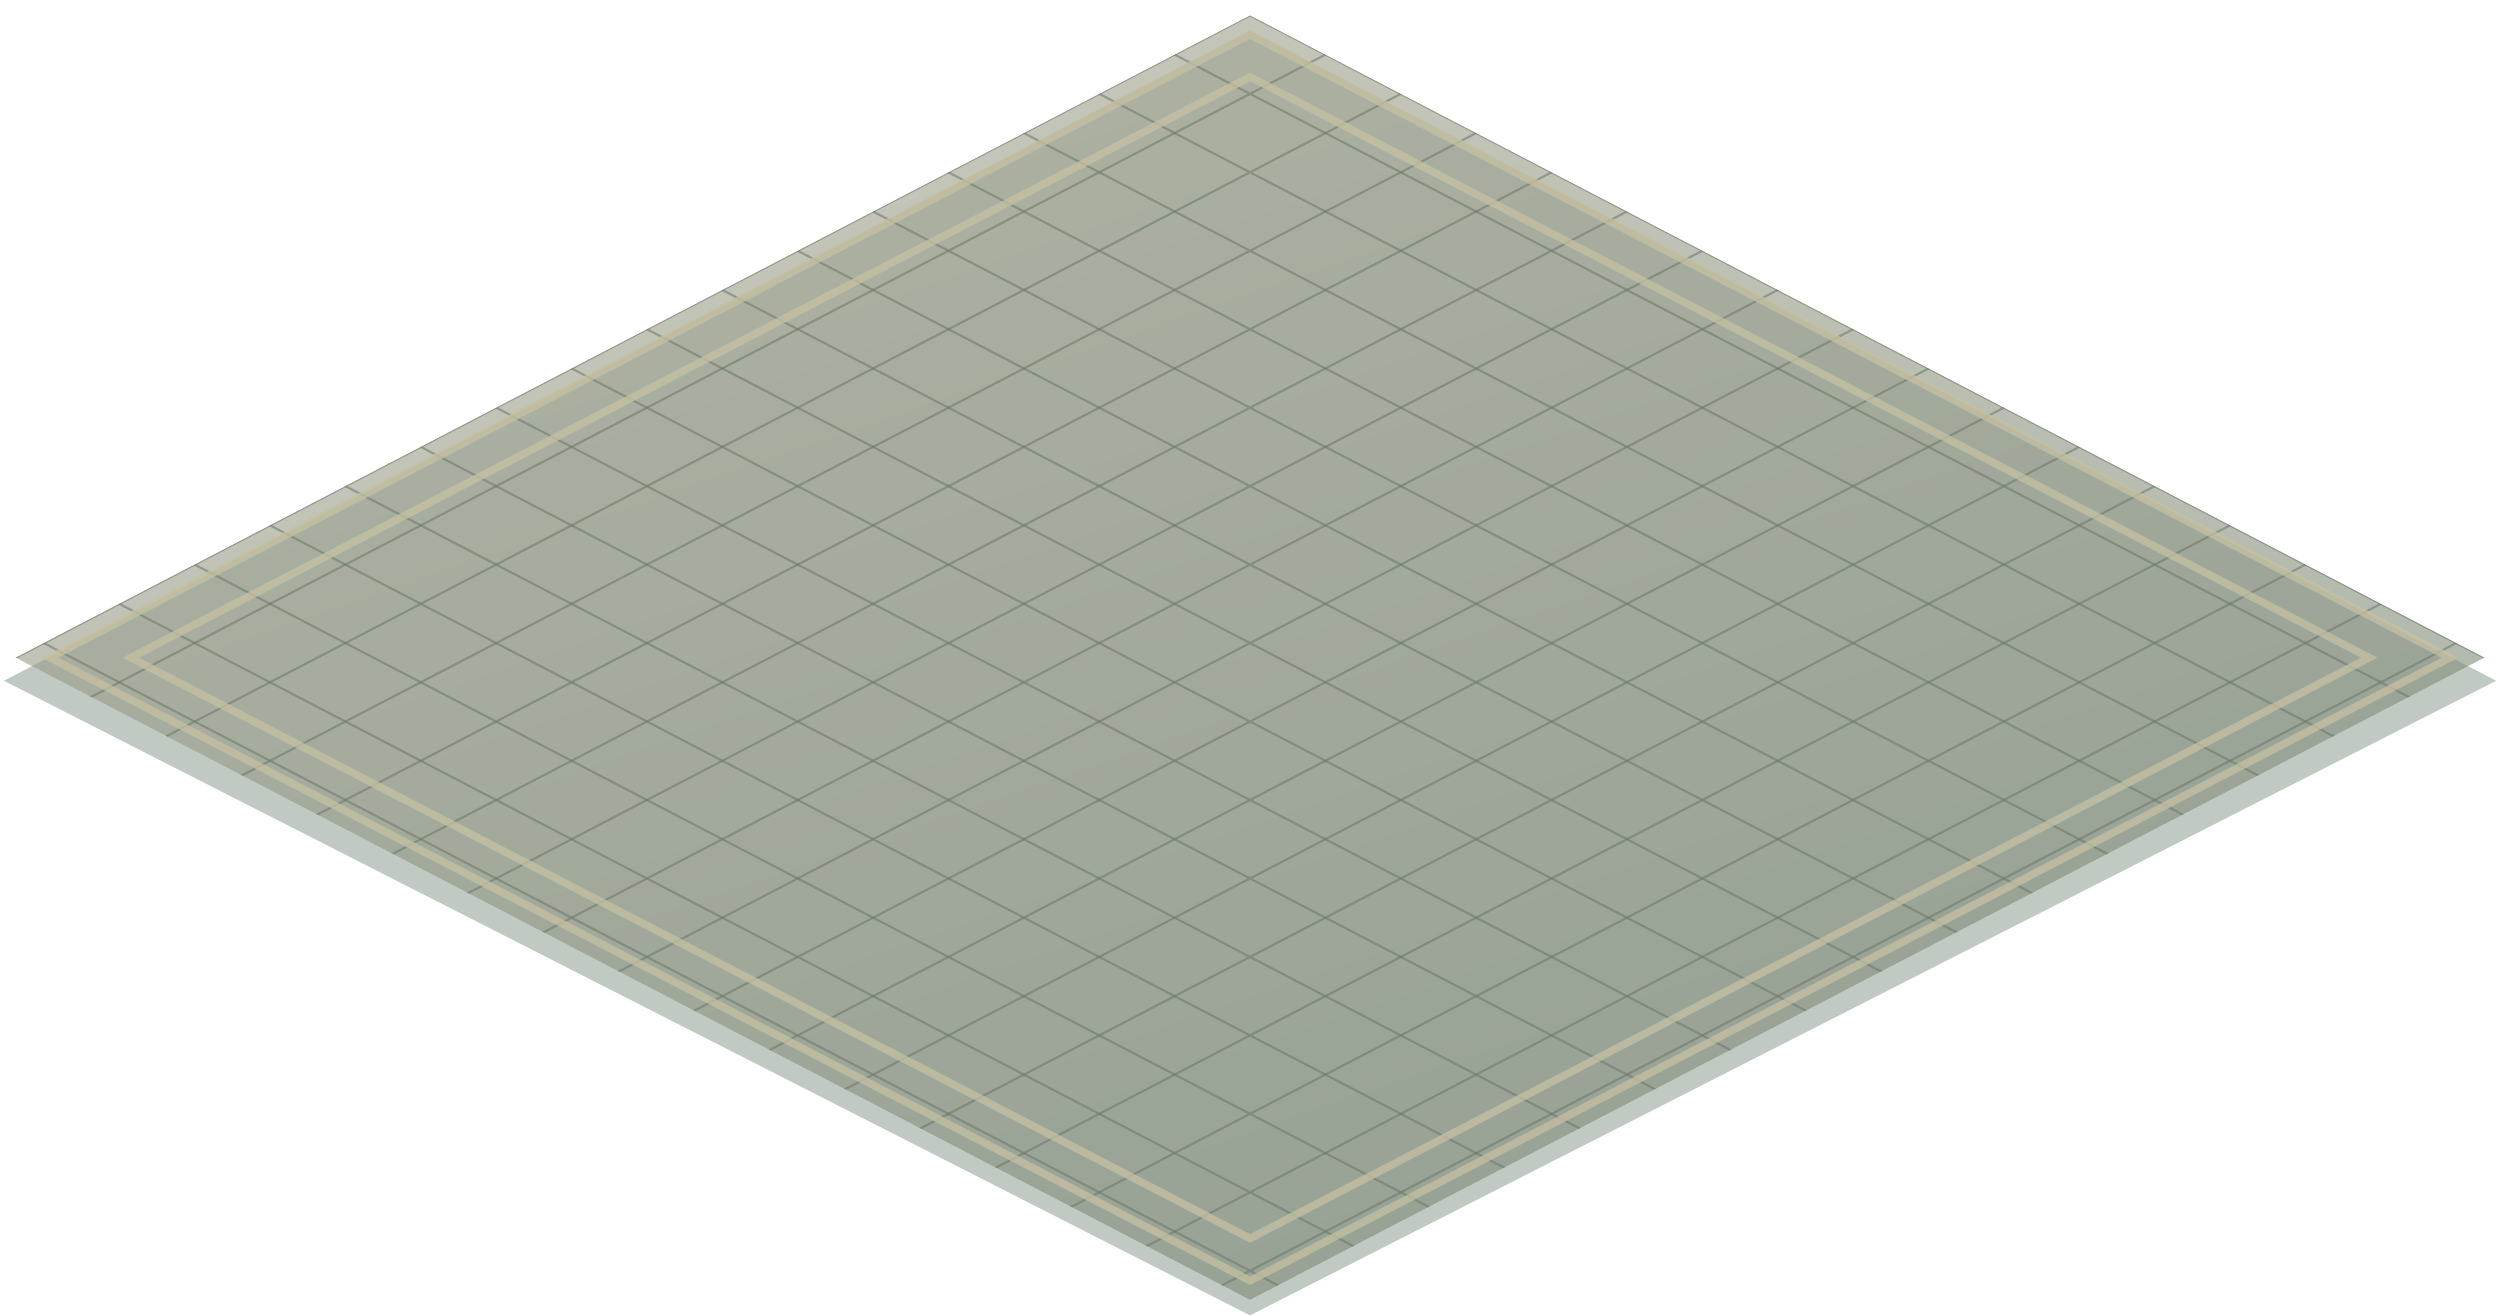
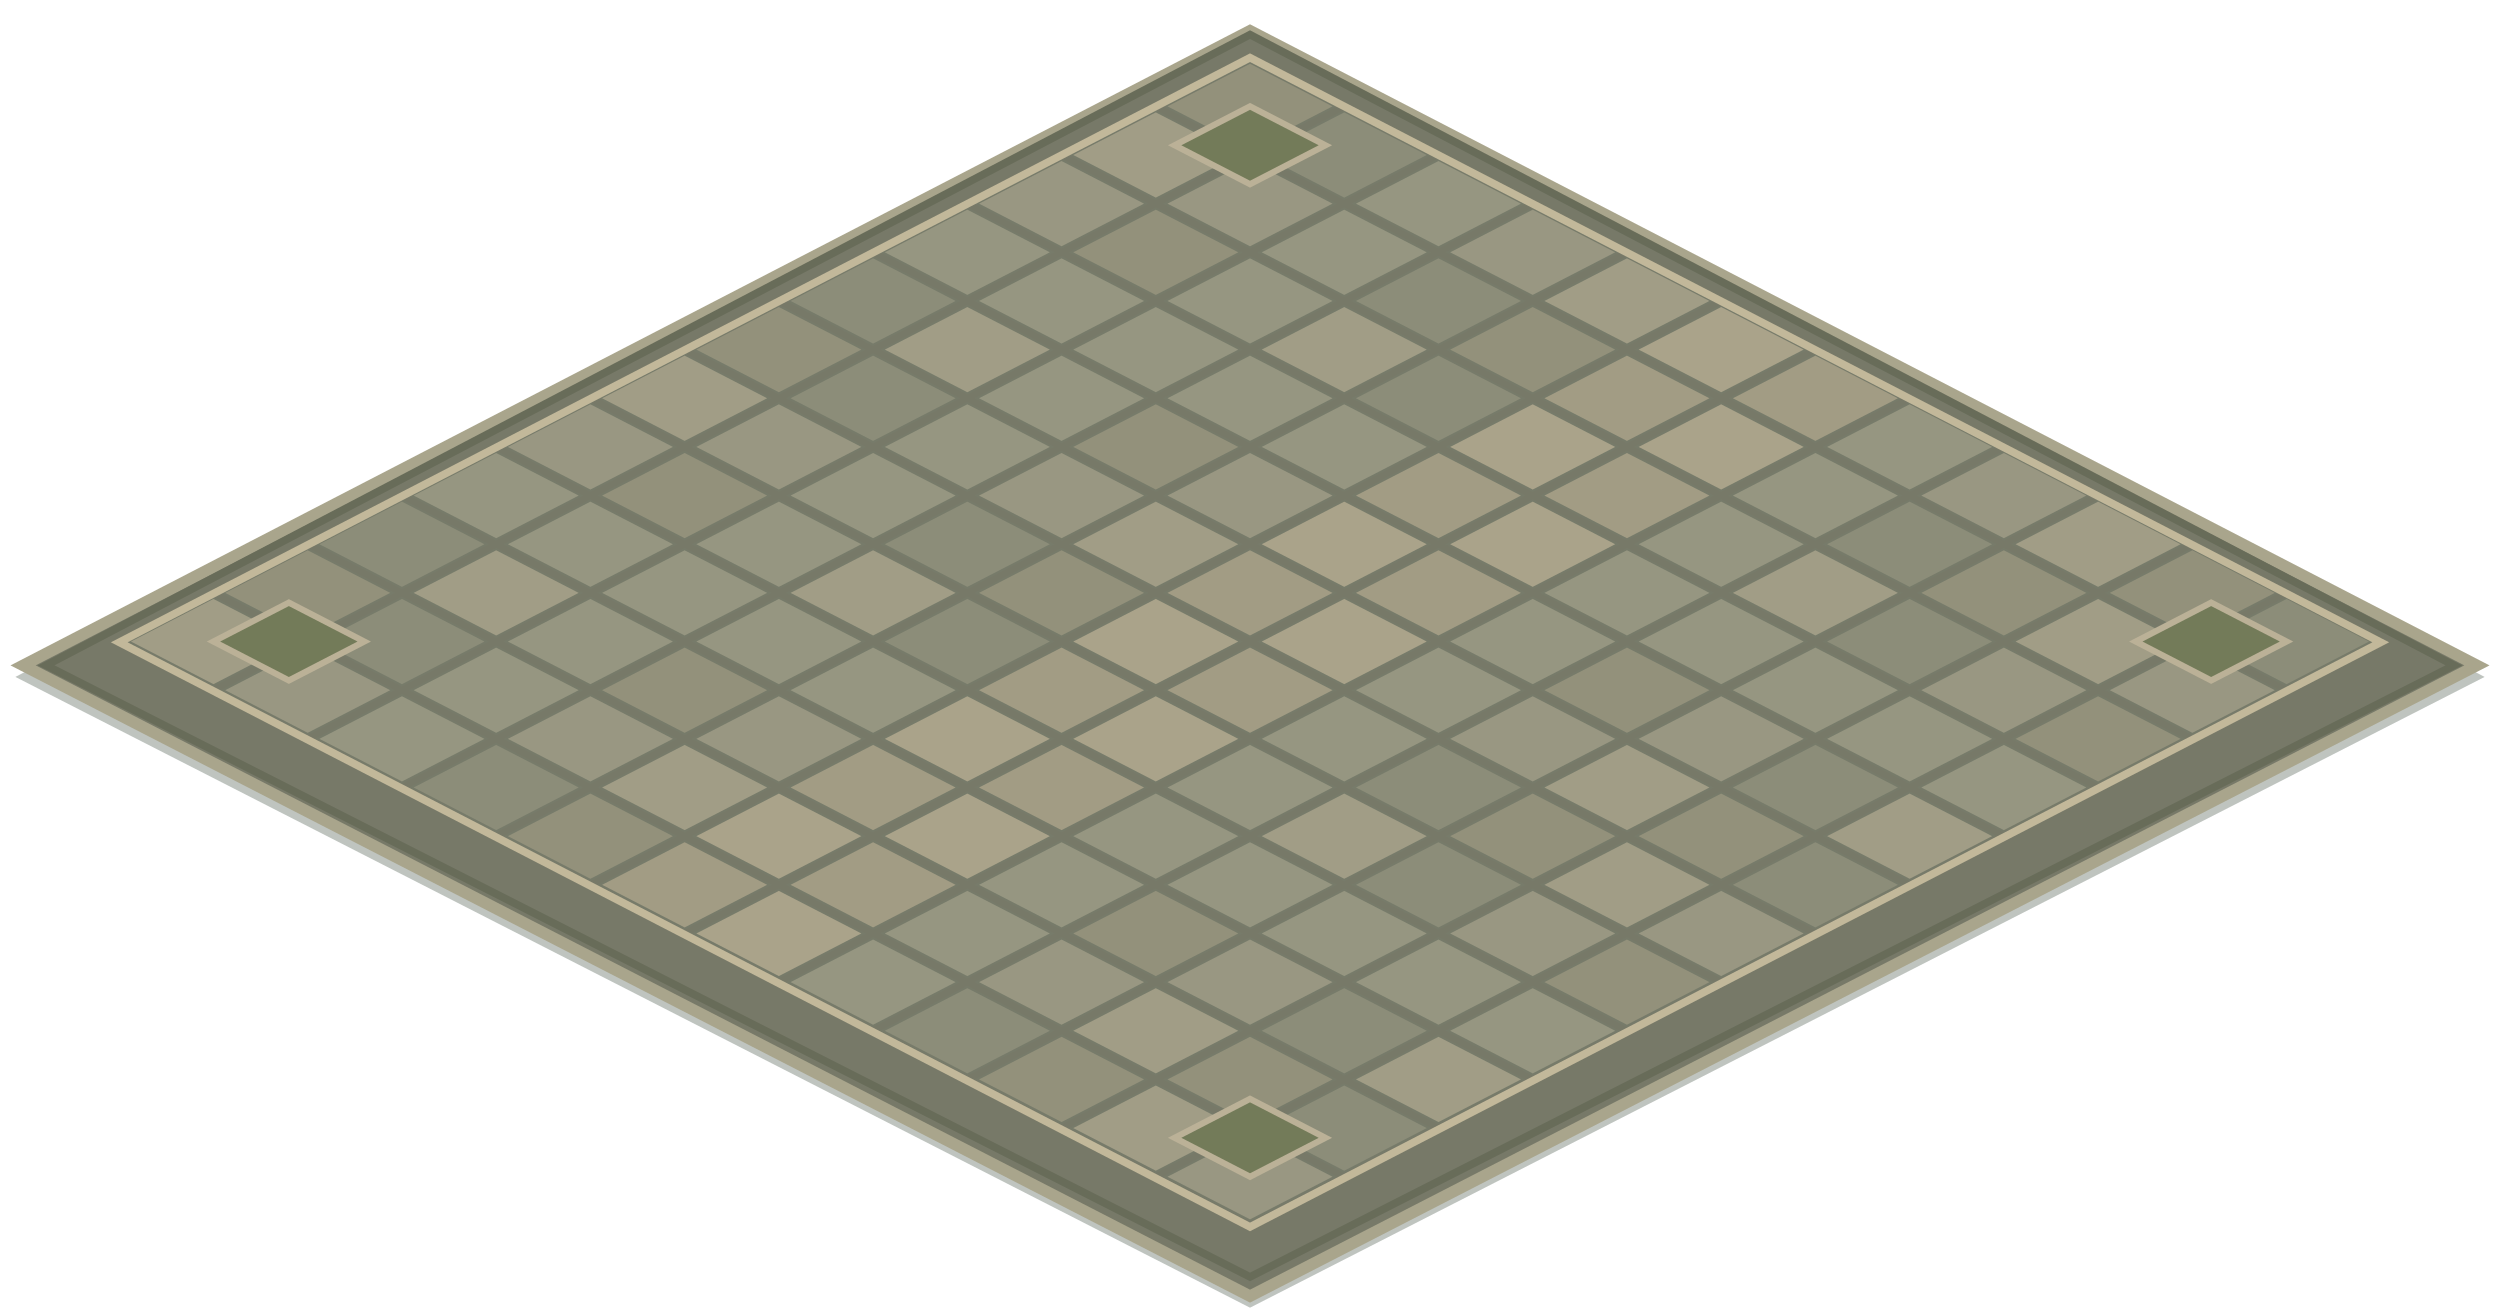
<svg xmlns="http://www.w3.org/2000/svg" width="650" height="342" viewBox="0 0 650 342">
-   <defs>
-     <clipPath id="d">
-       <path d="M325 4 646 171 325 338 4 171Z" />
-     </clipPath>
-     <linearGradient id="ground" x2=".65" y2="1">
-       <stop stop-color="#aaa993" />
-       <stop offset="1" stop-color="#7c8977" />
-     </linearGradient>
-   </defs>
-   <path d="M325 8 649 177 325 342 1 177Z" fill="#304a35" opacity=".3" />
-   <g clip-path="url(#d)">
-     <path d="M325 4 646 171 325 338 4 171Z" fill="url(#ground)" opacity=".62" />
-     <g transform="matrix(.98 .51 -.98 .51 325 4)">
-       <path d="M0 0V330M0 0H330" stroke="#697767" stroke-width=".65" opacity=".55" />
-       <path d="M20 0V330M0 20H330" stroke="#697767" stroke-width=".65" opacity=".55" />
-       <path d="M40 0V330M0 40H330" stroke="#697767" stroke-width=".65" opacity=".55" />
-       <path d="M60 0V330M0 60H330" stroke="#697767" stroke-width=".65" opacity=".55" />
-       <path d="M80 0V330M0 80H330" stroke="#697767" stroke-width=".65" opacity=".55" />
-       <path d="M100 0V330M0 100H330" stroke="#697767" stroke-width=".65" opacity=".55" />
-       <path d="M120 0V330M0 120H330" stroke="#697767" stroke-width=".65" opacity=".55" />
-       <path d="M140 0V330M0 140H330" stroke="#697767" stroke-width=".65" opacity=".55" />
-       <path d="M160 0V330M0 160H330" stroke="#697767" stroke-width=".65" opacity=".55" />
-       <path d="M180 0V330M0 180H330" stroke="#697767" stroke-width=".65" opacity=".55" />
-       <path d="M200 0V330M0 200H330" stroke="#697767" stroke-width=".65" opacity=".55" />
-       <path d="M220 0V330M0 220H330" stroke="#697767" stroke-width=".65" opacity=".55" />
-       <path d="M240 0V330M0 240H330" stroke="#697767" stroke-width=".65" opacity=".55" />
-       <path d="M260 0V330M0 260H330" stroke="#697767" stroke-width=".65" opacity=".55" />
-       <path d="M280 0V330M0 280H330" stroke="#697767" stroke-width=".65" opacity=".55" />
-       <path d="M300 0V330M0 300H330" stroke="#697767" stroke-width=".65" opacity=".55" />
-       <path d="M320 0V330M0 320H330" stroke="#697767" stroke-width=".65" opacity=".55" />
-       <path d="M340 0V330M0 340H330" stroke="#697767" stroke-width=".65" opacity=".55" />
-     </g>
-     <path d="M325 9 637 171 325 333 13 171Z M325 20 616 171 325 322 34 171Z" fill="none" stroke="#c5c0a2" stroke-width="2" opacity=".75" />
-   </g>
+   <path d="M325 8 646 176 325 340 4 176Z" fill="#344537" opacity=".32" />
+   <path d="M325 8 644 173 325 337 6 173Z" fill="#777968" stroke="#a9a58c" stroke-width="3" />
+   <polygon points="325.00,16.27 347.05,27.65 325.00,39.04 302.95,27.65" fill="#93917b" stroke="#777b6a" stroke-width=".55" />
+   <polygon points="300.50,28.91 322.55,40.30 300.50,51.69 278.45,40.30" fill="#a19d86" stroke="#777b6a" stroke-width=".55" />
+   <polygon points="276.00,41.56 298.05,52.95 276.00,64.34 253.95,52.95" fill="#999782" stroke="#777b6a" stroke-width=".55" />
+   <polygon points="251.50,54.21 273.55,65.60 251.50,76.98 229.45,65.60" fill="#969681" stroke="#777b6a" stroke-width=".55" />
+   <polygon points="227.00,66.86 249.05,78.25 227.00,89.64 204.95,78.25" fill="#8c8d79" stroke="#777b6a" stroke-width=".55" />
+   <polygon points="202.50,79.52 224.55,90.90 202.50,102.29 180.45,90.90" fill="#93917b" stroke="#777b6a" stroke-width=".55" />
+   <polygon points="178.00,92.16 200.05,103.55 178.00,114.94 155.95,103.55" fill="#a19d86" stroke="#777b6a" stroke-width=".55" />
+   <polygon points="153.50,104.81 175.55,116.20 153.50,127.59 131.45,116.20" fill="#999782" stroke="#777b6a" stroke-width=".55" />
+   <polygon points="129.00,117.47 151.05,128.85 129.00,140.24 106.95,128.85" fill="#969681" stroke="#777b6a" stroke-width=".55" />
+   <polygon points="104.50,130.12 126.55,141.50 104.50,152.89 82.45,141.50" fill="#8c8d79" stroke="#777b6a" stroke-width=".55" />
+   <polygon points="80.00,142.77 102.05,154.15 80.00,165.53 57.95,154.15" fill="#93917b" stroke="#777b6a" stroke-width=".55" />
+   <polygon points="55.50,155.42 77.55,166.80 55.50,178.19 33.45,166.80" fill="#a19d86" stroke="#777b6a" stroke-width=".55" />
+   <polygon points="349.50,28.91 371.55,40.30 349.50,51.69 327.45,40.30" fill="#8c8d79" stroke="#777b6a" stroke-width=".55" />
+   <polygon points="325.00,41.56 347.05,52.95 325.00,64.34 302.95,52.95" fill="#999782" stroke="#777b6a" stroke-width=".55" />
+   <polygon points="300.50,54.21 322.55,65.60 300.50,76.99 278.45,65.60" fill="#93917b" stroke="#777b6a" stroke-width=".55" />
+   <polygon points="276.00,66.86 298.05,78.25 276.00,89.64 253.95,78.25" fill="#969681" stroke="#777b6a" stroke-width=".55" />
+   <polygon points="251.50,79.52 273.55,90.90 251.50,102.29 229.45,90.90" fill="#a19d86" stroke="#777b6a" stroke-width=".55" />
+   <polygon points="227.00,92.16 249.05,103.55 227.00,114.94 204.95,103.55" fill="#8c8d79" stroke="#777b6a" stroke-width=".55" />
+   <polygon points="202.50,104.81 224.55,116.20 202.50,127.59 180.45,116.20" fill="#999782" stroke="#777b6a" stroke-width=".55" />
+   <polygon points="178.00,117.47 200.05,128.85 178.00,140.24 155.95,128.85" fill="#93917b" stroke="#777b6a" stroke-width=".55" />
+   <polygon points="153.50,130.12 175.55,141.50 153.50,152.89 131.45,141.50" fill="#969681" stroke="#777b6a" stroke-width=".55" />
+   <polygon points="129.00,142.77 151.05,154.15 129.00,165.54 106.95,154.15" fill="#a19d86" stroke="#777b6a" stroke-width=".55" />
+   <polygon points="104.50,155.42 126.55,166.80 104.50,178.19 82.45,166.80" fill="#8c8d79" stroke="#777b6a" stroke-width=".55" />
+   <polygon points="80.00,168.07 102.05,179.45 80.00,190.84 57.95,179.45" fill="#999782" stroke="#777b6a" stroke-width=".55" />
+   <polygon points="374.00,41.56 396.05,52.95 374.00,64.34 351.95,52.95" fill="#969681" stroke="#777b6a" stroke-width=".55" />
+   <polygon points="349.50,54.21 371.55,65.60 349.50,76.99 327.45,65.60" fill="#969681" stroke="#777b6a" stroke-width=".55" />
+   <polygon points="325.00,66.86 347.05,78.25 325.00,89.63 302.95,78.25" fill="#969681" stroke="#777b6a" stroke-width=".55" />
+   <polygon points="300.50,79.52 322.55,90.90 300.50,102.28 278.45,90.90" fill="#969681" stroke="#777b6a" stroke-width=".55" />
+   <polygon points="276.00,92.16 298.05,103.55 276.00,114.94 253.95,103.55" fill="#969681" stroke="#777b6a" stroke-width=".55" />
+   <polygon points="251.50,104.81 273.55,116.20 251.50,127.59 229.45,116.20" fill="#969681" stroke="#777b6a" stroke-width=".55" />
+   <polygon points="227.00,117.47 249.05,128.85 227.00,140.24 204.95,128.85" fill="#969681" stroke="#777b6a" stroke-width=".55" />
+   <polygon points="202.50,130.12 224.55,141.50 202.50,152.89 180.45,141.50" fill="#969681" stroke="#777b6a" stroke-width=".55" />
+   <polygon points="178.00,142.77 200.05,154.15 178.00,165.53 155.95,154.15" fill="#969681" stroke="#777b6a" stroke-width=".55" />
+   <polygon points="153.50,155.42 175.55,166.80 153.50,178.19 131.45,166.80" fill="#969681" stroke="#777b6a" stroke-width=".55" />
+   <polygon points="129.00,168.07 151.05,179.45 129.00,190.84 106.95,179.45" fill="#969681" stroke="#777b6a" stroke-width=".55" />
+   <polygon points="104.50,180.72 126.55,192.10 104.50,203.49 82.45,192.10" fill="#969681" stroke="#777b6a" stroke-width=".55" />
+   <polygon points="398.50,54.21 420.55,65.60 398.50,76.98 376.45,65.60" fill="#999782" stroke="#777b6a" stroke-width=".55" />
+   <polygon points="374.00,66.86 396.05,78.25 374.00,89.64 351.95,78.25" fill="#8c8d79" stroke="#777b6a" stroke-width=".55" />
+   <polygon points="349.50,79.52 371.55,90.90 349.50,102.28 327.45,90.90" fill="#a19d86" stroke="#777b6a" stroke-width=".55" />
+   <polygon points="325.00,92.16 347.05,103.55 325.00,114.94 302.95,103.55" fill="#969681" stroke="#777b6a" stroke-width=".55" />
+   <polygon points="300.50,104.81 322.55,116.20 300.50,127.59 278.45,116.20" fill="#93917b" stroke="#777b6a" stroke-width=".55" />
+   <polygon points="276.00,117.47 298.05,128.85 276.00,140.24 253.95,128.85" fill="#999782" stroke="#777b6a" stroke-width=".55" />
+   <polygon points="251.50,130.12 273.55,141.50 251.50,152.89 229.45,141.50" fill="#8c8d79" stroke="#777b6a" stroke-width=".55" />
+   <polygon points="227.00,142.76 249.05,154.15 227.00,165.53 204.95,154.15" fill="#a19d86" stroke="#777b6a" stroke-width=".55" />
+   <polygon points="202.50,155.42 224.55,166.80 202.50,178.19 180.45,166.80" fill="#969681" stroke="#777b6a" stroke-width=".55" />
+   <polygon points="178.00,168.07 200.05,179.45 178.00,190.84 155.95,179.45" fill="#93917b" stroke="#777b6a" stroke-width=".55" />
+   <polygon points="153.50,180.72 175.55,192.10 153.50,203.49 131.45,192.10" fill="#999782" stroke="#777b6a" stroke-width=".55" />
+   <polygon points="129.00,193.37 151.05,204.75 129.00,216.14 106.95,204.75" fill="#8c8d79" stroke="#777b6a" stroke-width=".55" />
+   <polygon points="423.00,66.86 445.05,78.25 423.00,89.64 400.95,78.25" fill="#a19d86" stroke="#777b6a" stroke-width=".55" />
+   <polygon points="398.50,79.52 420.55,90.90 398.50,102.29 376.45,90.90" fill="#93917b" stroke="#777b6a" stroke-width=".55" />
+   <polygon points="374.00,92.16 396.05,103.55 374.00,114.94 351.95,103.55" fill="#8c8d79" stroke="#777b6a" stroke-width=".55" />
+   <polygon points="349.50,104.81 371.55,116.20 349.50,127.59 327.45,116.20" fill="#969681" stroke="#777b6a" stroke-width=".55" />
+   <polygon points="325.00,117.47 347.05,128.85 325.00,140.24 302.95,128.85" fill="#999782" stroke="#777b6a" stroke-width=".55" />
+   <polygon points="300.50,130.12 322.55,141.50 300.50,152.89 278.45,141.50" fill="#a19d86" stroke="#777b6a" stroke-width=".55" />
+   <polygon points="276.00,142.76 298.05,154.15 276.00,165.53 253.95,154.15" fill="#93917b" stroke="#777b6a" stroke-width=".55" />
+   <polygon points="251.50,155.41 273.55,166.80 251.50,178.19 229.45,166.80" fill="#8c8d79" stroke="#777b6a" stroke-width=".55" />
+   <polygon points="227.00,168.07 249.05,179.45 227.00,190.84 204.95,179.45" fill="#969681" stroke="#777b6a" stroke-width=".55" />
+   <polygon points="202.50,180.72 224.55,192.10 202.50,203.49 180.45,192.10" fill="#999782" stroke="#777b6a" stroke-width=".55" />
+   <polygon points="178.00,193.37 200.05,204.75 178.00,216.14 155.95,204.75" fill="#a19d86" stroke="#777b6a" stroke-width=".55" />
+   <polygon points="153.50,206.02 175.55,217.40 153.50,228.79 131.45,217.40" fill="#93917b" stroke="#777b6a" stroke-width=".55" />
+   <polygon points="447.50,79.52 469.55,90.90 447.50,102.29 425.45,90.90" fill="#aaa38a" stroke="#777b6a" stroke-width=".55" />
+   <polygon points="423.00,92.16 445.05,103.55 423.00,114.94 400.95,103.55" fill="#a29c84" stroke="#777b6a" stroke-width=".55" />
+   <polygon points="398.50,104.81 420.55,116.20 398.50,127.59 376.45,116.20" fill="#aaa38a" stroke="#777b6a" stroke-width=".55" />
+   <polygon points="374.00,117.47 396.05,128.85 374.00,140.24 351.95,128.85" fill="#a29c84" stroke="#777b6a" stroke-width=".55" />
+   <polygon points="349.50,130.12 371.55,141.50 349.50,152.89 327.45,141.50" fill="#aaa38a" stroke="#777b6a" stroke-width=".55" />
+   <polygon points="325.00,142.76 347.05,154.15 325.00,165.53 302.95,154.15" fill="#a29c84" stroke="#777b6a" stroke-width=".55" />
+   <polygon points="300.50,155.41 322.55,166.80 300.50,178.19 278.45,166.80" fill="#aaa38a" stroke="#777b6a" stroke-width=".55" />
+   <polygon points="276.00,168.06 298.05,179.45 276.00,190.84 253.95,179.45" fill="#a29c84" stroke="#777b6a" stroke-width=".55" />
+   <polygon points="251.50,180.72 273.55,192.10 251.50,203.49 229.45,192.10" fill="#aaa38a" stroke="#777b6a" stroke-width=".55" />
+   <polygon points="227.00,193.37 249.05,204.75 227.00,216.14 204.95,204.75" fill="#a29c84" stroke="#777b6a" stroke-width=".55" />
+   <polygon points="202.50,206.02 224.55,217.40 202.50,228.79 180.45,217.40" fill="#aaa38a" stroke="#777b6a" stroke-width=".55" />
+   <polygon points="178.00,218.67 200.05,230.05 178.00,241.44 155.95,230.05" fill="#a29c84" stroke="#777b6a" stroke-width=".55" />
+   <polygon points="472.00,92.16 494.05,103.55 472.00,114.94 449.95,103.55" fill="#a29c84" stroke="#777b6a" stroke-width=".55" />
+   <polygon points="447.50,104.81 469.55,116.20 447.50,127.59 425.45,116.20" fill="#aaa38a" stroke="#777b6a" stroke-width=".55" />
+   <polygon points="423.00,117.47 445.05,128.85 423.00,140.24 400.95,128.85" fill="#a29c84" stroke="#777b6a" stroke-width=".55" />
+   <polygon points="398.50,130.12 420.55,141.50 398.50,152.89 376.45,141.50" fill="#aaa38a" stroke="#777b6a" stroke-width=".55" />
+   <polygon points="374.00,142.76 396.05,154.15 374.00,165.53 351.95,154.15" fill="#a29c84" stroke="#777b6a" stroke-width=".55" />
+   <polygon points="349.50,155.41 371.55,166.80 349.50,178.19 327.45,166.80" fill="#aaa38a" stroke="#777b6a" stroke-width=".55" />
+   <polygon points="325.00,168.06 347.05,179.45 325.00,190.84 302.95,179.45" fill="#a29c84" stroke="#777b6a" stroke-width=".55" />
+   <polygon points="300.50,180.72 322.55,192.10 300.50,203.49 278.45,192.10" fill="#aaa38a" stroke="#777b6a" stroke-width=".55" />
+   <polygon points="276.00,193.37 298.05,204.75 276.00,216.14 253.95,204.75" fill="#a29c84" stroke="#777b6a" stroke-width=".55" />
+   <polygon points="251.50,206.02 273.55,217.40 251.50,228.79 229.45,217.40" fill="#aaa38a" stroke="#777b6a" stroke-width=".55" />
+   <polygon points="227.00,218.67 249.05,230.05 227.00,241.44 204.95,230.05" fill="#a29c84" stroke="#777b6a" stroke-width=".55" />
+   <polygon points="202.50,231.32 224.55,242.70 202.50,254.09 180.45,242.70" fill="#aaa38a" stroke="#777b6a" stroke-width=".55" />
+   <polygon points="496.50,104.81 518.55,116.20 496.50,127.59 474.45,116.20" fill="#969681" stroke="#777b6a" stroke-width=".55" />
+   <polygon points="472.00,117.47 494.05,128.85 472.00,140.24 449.95,128.85" fill="#969681" stroke="#777b6a" stroke-width=".55" />
+   <polygon points="447.50,130.12 469.55,141.50 447.50,152.89 425.45,141.50" fill="#969681" stroke="#777b6a" stroke-width=".55" />
+   <polygon points="423.00,142.76 445.05,154.15 423.00,165.53 400.95,154.15" fill="#969681" stroke="#777b6a" stroke-width=".55" />
+   <polygon points="398.50,155.41 420.55,166.80 398.50,178.19 376.45,166.80" fill="#969681" stroke="#777b6a" stroke-width=".55" />
+   <polygon points="374.00,168.06 396.05,179.45 374.00,190.84 351.95,179.45" fill="#969681" stroke="#777b6a" stroke-width=".55" />
+   <polygon points="349.50,180.72 371.55,192.10 349.50,203.49 327.45,192.10" fill="#969681" stroke="#777b6a" stroke-width=".55" />
+   <polygon points="325.00,193.37 347.05,204.75 325.00,216.14 302.95,204.75" fill="#969681" stroke="#777b6a" stroke-width=".55" />
+   <polygon points="300.50,206.02 322.55,217.40 300.50,228.79 278.45,217.40" fill="#969681" stroke="#777b6a" stroke-width=".55" />
+   <polygon points="276.00,218.67 298.05,230.05 276.00,241.44 253.95,230.05" fill="#969681" stroke="#777b6a" stroke-width=".55" />
+   <polygon points="251.50,231.32 273.55,242.70 251.50,254.09 229.45,242.70" fill="#969681" stroke="#777b6a" stroke-width=".55" />
+   <polygon points="227.00,243.97 249.05,255.35 227.00,266.74 204.95,255.35" fill="#969681" stroke="#777b6a" stroke-width=".55" />
+   <polygon points="521.00,117.47 543.05,128.85 521.00,140.24 498.95,128.85" fill="#999782" stroke="#777b6a" stroke-width=".55" />
+   <polygon points="496.50,130.12 518.55,141.50 496.50,152.89 474.45,141.50" fill="#8c8d79" stroke="#777b6a" stroke-width=".55" />
+   <polygon points="472.00,142.77 494.05,154.15 472.00,165.53 449.95,154.15" fill="#a19d86" stroke="#777b6a" stroke-width=".55" />
+   <polygon points="447.50,155.42 469.55,166.80 447.50,178.19 425.45,166.80" fill="#969681" stroke="#777b6a" stroke-width=".55" />
+   <polygon points="423.00,168.07 445.05,179.45 423.00,190.84 400.95,179.45" fill="#93917b" stroke="#777b6a" stroke-width=".55" />
+   <polygon points="398.50,180.72 420.55,192.10 398.50,203.49 376.45,192.10" fill="#999782" stroke="#777b6a" stroke-width=".55" />
+   <polygon points="374.00,193.37 396.05,204.75 374.00,216.14 351.95,204.75" fill="#8c8d79" stroke="#777b6a" stroke-width=".55" />
+   <polygon points="349.50,206.02 371.55,217.40 349.50,228.79 327.45,217.40" fill="#a19d86" stroke="#777b6a" stroke-width=".55" />
+   <polygon points="325.00,218.67 347.05,230.05 325.00,241.44 302.95,230.05" fill="#969681" stroke="#777b6a" stroke-width=".55" />
+   <polygon points="300.50,231.32 322.55,242.70 300.50,254.09 278.45,242.70" fill="#93917b" stroke="#777b6a" stroke-width=".55" />
+   <polygon points="276.00,243.97 298.05,255.35 276.00,266.74 253.95,255.35" fill="#999782" stroke="#777b6a" stroke-width=".55" />
+   <polygon points="251.50,256.62 273.55,268.00 251.50,279.39 229.45,268.00" fill="#8c8d79" stroke="#777b6a" stroke-width=".55" />
+   <polygon points="545.50,130.12 567.55,141.50 545.50,152.89 523.45,141.50" fill="#a19d86" stroke="#777b6a" stroke-width=".55" />
+   <polygon points="521.00,142.77 543.05,154.15 521.00,165.54 498.95,154.15" fill="#93917b" stroke="#777b6a" stroke-width=".55" />
+   <polygon points="496.50,155.42 518.55,166.80 496.50,178.19 474.45,166.80" fill="#8c8d79" stroke="#777b6a" stroke-width=".55" />
+   <polygon points="472.00,168.07 494.05,179.45 472.00,190.84 449.95,179.45" fill="#969681" stroke="#777b6a" stroke-width=".55" />
+   <polygon points="447.50,180.72 469.55,192.10 447.50,203.49 425.45,192.10" fill="#999782" stroke="#777b6a" stroke-width=".55" />
+   <polygon points="423.00,193.37 445.05,204.75 423.00,216.14 400.95,204.75" fill="#a19d86" stroke="#777b6a" stroke-width=".55" />
+   <polygon points="398.50,206.02 420.55,217.40 398.50,228.79 376.45,217.40" fill="#93917b" stroke="#777b6a" stroke-width=".55" />
+   <polygon points="374.00,218.67 396.05,230.05 374.00,241.44 351.95,230.05" fill="#8c8d79" stroke="#777b6a" stroke-width=".55" />
+   <polygon points="349.50,231.32 371.55,242.70 349.50,254.09 327.45,242.70" fill="#969681" stroke="#777b6a" stroke-width=".55" />
+   <polygon points="325.00,243.97 347.05,255.35 325.00,266.74 302.95,255.35" fill="#999782" stroke="#777b6a" stroke-width=".55" />
+   <polygon points="300.50,256.62 322.55,268.00 300.50,279.39 278.45,268.00" fill="#a19d86" stroke="#777b6a" stroke-width=".55" />
+   <polygon points="276.00,269.26 298.05,280.65 276.00,292.04 253.95,280.65" fill="#93917b" stroke="#777b6a" stroke-width=".55" />
+   <polygon points="570.00,142.77 592.05,154.15 570.00,165.53 547.95,154.15" fill="#93917b" stroke="#777b6a" stroke-width=".55" />
+   <polygon points="545.50,155.42 567.55,166.80 545.50,178.19 523.45,166.80" fill="#a19d86" stroke="#777b6a" stroke-width=".55" />
+   <polygon points="521.00,168.07 543.05,179.45 521.00,190.84 498.95,179.45" fill="#999782" stroke="#777b6a" stroke-width=".55" />
+   <polygon points="496.50,180.72 518.55,192.10 496.50,203.49 474.45,192.10" fill="#969681" stroke="#777b6a" stroke-width=".55" />
+   <polygon points="472.00,193.37 494.05,204.75 472.00,216.14 449.95,204.75" fill="#8c8d79" stroke="#777b6a" stroke-width=".55" />
+   <polygon points="447.50,206.02 469.55,217.40 447.50,228.79 425.45,217.40" fill="#93917b" stroke="#777b6a" stroke-width=".55" />
+   <polygon points="423.00,218.67 445.05,230.05 423.00,241.44 400.95,230.05" fill="#a19d86" stroke="#777b6a" stroke-width=".55" />
+   <polygon points="398.50,231.32 420.55,242.70 398.50,254.09 376.45,242.70" fill="#999782" stroke="#777b6a" stroke-width=".55" />
+   <polygon points="374.00,243.97 396.05,255.35 374.00,266.74 351.95,255.35" fill="#969681" stroke="#777b6a" stroke-width=".55" />
+   <polygon points="349.50,256.62 371.55,268.00 349.50,279.39 327.45,268.00" fill="#8c8d79" stroke="#777b6a" stroke-width=".55" />
+   <polygon points="325.00,269.26 347.05,280.65 325.00,292.04 302.95,280.65" fill="#93917b" stroke="#777b6a" stroke-width=".55" />
+   <polygon points="300.50,281.92 322.55,293.30 300.50,304.69 278.45,293.30" fill="#a19d86" stroke="#777b6a" stroke-width=".55" />
+   <polygon points="594.50,155.42 616.55,166.80 594.50,178.19 572.45,166.80" fill="#8c8d79" stroke="#777b6a" stroke-width=".55" />
+   <polygon points="570.00,168.07 592.05,179.45 570.00,190.84 547.95,179.45" fill="#999782" stroke="#777b6a" stroke-width=".55" />
+   <polygon points="545.50,180.72 567.55,192.10 545.50,203.49 523.45,192.10" fill="#93917b" stroke="#777b6a" stroke-width=".55" />
+   <polygon points="521.00,193.37 543.05,204.75 521.00,216.14 498.95,204.75" fill="#969681" stroke="#777b6a" stroke-width=".55" />
+   <polygon points="496.50,206.02 518.55,217.40 496.50,228.79 474.45,217.40" fill="#a19d86" stroke="#777b6a" stroke-width=".55" />
+   <polygon points="472.00,218.67 494.05,230.05 472.00,241.44 449.95,230.05" fill="#8c8d79" stroke="#777b6a" stroke-width=".55" />
+   <polygon points="447.50,231.32 469.55,242.70 447.50,254.09 425.45,242.70" fill="#999782" stroke="#777b6a" stroke-width=".55" />
+   <polygon points="423.00,243.97 445.05,255.35 423.00,266.74 400.95,255.35" fill="#93917b" stroke="#777b6a" stroke-width=".55" />
+   <polygon points="398.50,256.62 420.55,268.00 398.50,279.39 376.45,268.00" fill="#969681" stroke="#777b6a" stroke-width=".55" />
+   <polygon points="374.00,269.26 396.05,280.65 374.00,292.04 351.95,280.65" fill="#a19d86" stroke="#777b6a" stroke-width=".55" />
+   <polygon points="349.50,281.92 371.55,293.30 349.50,304.69 327.45,293.30" fill="#8c8d79" stroke="#777b6a" stroke-width=".55" />
+   <polygon points="325.00,294.56 347.05,305.95 325.00,317.34 302.95,305.95" fill="#999782" stroke="#777b6a" stroke-width=".55" />
+   <path d="M325 15 619 167 325 319 31 167Z" fill="none" stroke="#c2b89a" stroke-width="2" />
+   <path d="M325 9 638 173 325 332 12 173Z" fill="none" stroke="#686c59" stroke-width="2" />
+   <polygon points="325.00,27.65 344.60,37.77 325.00,47.89 305.40,37.77" fill="#737b59" stroke="#bbb197" stroke-width="1.6" />
+   <polygon points="574.90,156.68 594.50,166.80 574.90,176.92 555.30,166.80" fill="#737b59" stroke="#bbb197" stroke-width="1.6" />
+   <polygon points="75.10,156.68 94.70,166.80 75.10,176.92 55.50,166.80" fill="#737b59" stroke="#bbb197" stroke-width="1.6" />
+   <polygon points="325.00,285.71 344.60,295.83 325.00,305.95 305.40,295.83" fill="#737b59" stroke="#bbb197" stroke-width="1.6" />
</svg>
